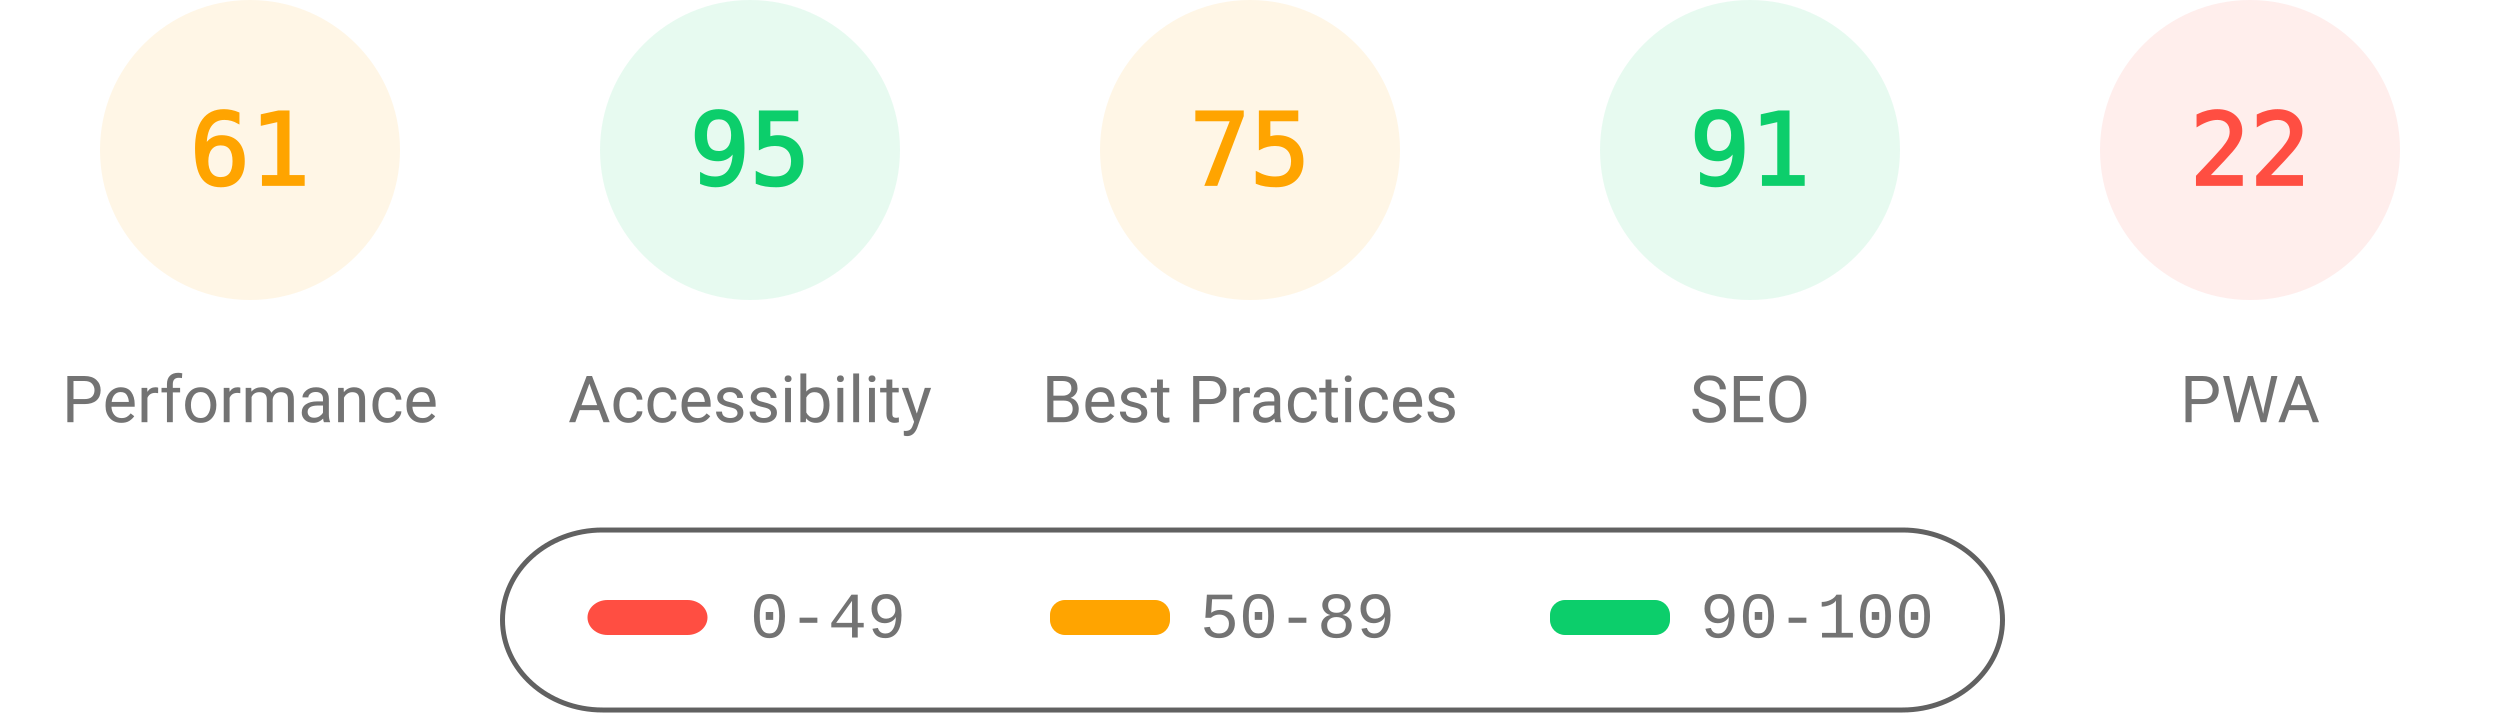
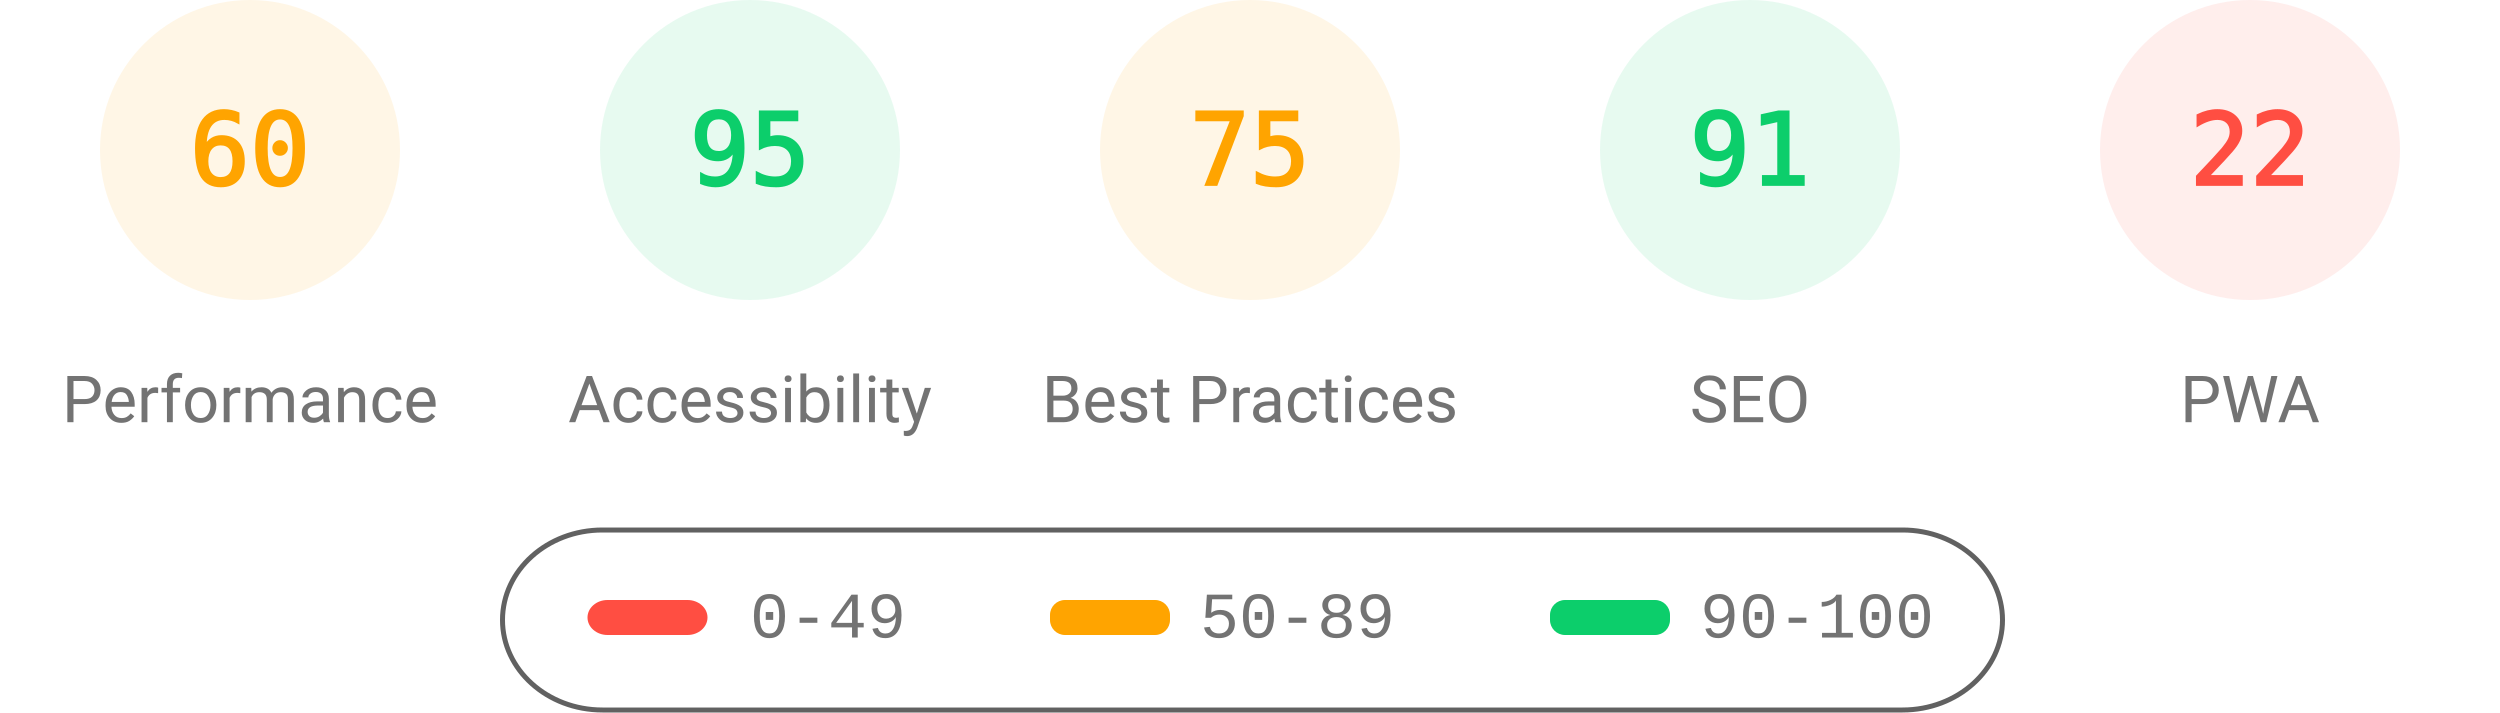
<svg xmlns="http://www.w3.org/2000/svg" fill="none" width="1000" height="285">
  <style>.gauge-base{opacity:.1}.gauge-arc{fill:none;animation-delay:250ms;stroke-linecap:round;transform:rotate(-90deg);transform-origin:100px 60px;animation:load-gauge 1s ease forwards}.guage-text{font-size:40px;font-family:monospace;text-align:center}.guage-red{color:#ff4e42;fill:#ff4e42;stroke:#ff4e42}.guage-orange{color:#ffa400;fill:#ffa400;stroke:#ffa400}.guage-green{color:#0cce6b;fill:#0cce6b;stroke:#0cce6b}.guage-undefined{color:#5c5c5c;fill:#5c5c5c;stroke:#5c5c5c}.guage-title{color:#737373;fill:#737373;stroke:none;font-size:26px;line-height:26px;font-family:Roboto,Halvetica,Arial,sans-serif}@keyframes load-gauge{from{stroke-dasharray:0 352.858}}</style>
  <svg class="guage-div guage-perf guage-orange" viewBox="0 0 200 200" width="200" height="200">
    <circle class="gauge-base" r="56" cx="100" cy="60" stroke-width="8" />
-     <circle class="gauge-arc guage-arc-1" r="56" cx="100" cy="60" stroke-width="8" style="stroke-dasharray:214.633,351.858" />
-     <text class="guage-text" x="100" y="60" alignment-baseline="central" dominant-baseline="central" text-anchor="middle">61</text>
+     <circle class="gauge-arc guage-arc-1" r="56" cx="100" cy="60" stroke-width="8" style="stroke-dasharray:211.115,351.858" />
+     <text class="guage-text" x="100" y="60" alignment-baseline="central" dominant-baseline="central" text-anchor="middle">60</text>
    <text class="guage-title" x="100" y="160" alignment-baseline="central" dominant-baseline="central" text-anchor="middle">Performance</text>
  </svg>
  <svg class="guage-div guage-acc guage-green" viewBox="0 0 200 200" width="200" height="200" x="200">
    <circle class="gauge-base" r="56" cx="100" cy="60" stroke-width="8" />
    <circle class="gauge-arc guage-arc-2" r="56" cx="100" cy="60" stroke-width="8" style="stroke-dasharray:334.265,351.858" />
    <text class="guage-text" x="100" y="60" alignment-baseline="central" dominant-baseline="central" text-anchor="middle">95</text>
    <text class="guage-title" x="100" y="160" alignment-baseline="central" dominant-baseline="central" text-anchor="middle">Accessibility</text>
  </svg>
  <svg class="guage-div guage-best guage-orange" viewBox="0 0 200 200" width="200" height="200" x="400">
    <circle class="gauge-base" r="56" cx="100" cy="60" stroke-width="8" />
    <circle class="gauge-arc guage-arc-3" r="56" cx="100" cy="60" stroke-width="8" style="stroke-dasharray:263.893,351.858" />
    <text class="guage-text" x="100" y="60" alignment-baseline="central" dominant-baseline="central" text-anchor="middle">75</text>
    <text class="guage-title" x="100" y="160" alignment-baseline="central" dominant-baseline="central" text-anchor="middle">Best Practices</text>
  </svg>
  <svg class="guage-div guage-seo guage-green" viewBox="0 0 200 200" width="200" height="200" x="600">
    <circle class="gauge-base" r="56" cx="100" cy="60" stroke-width="8" />
    <circle class="gauge-arc guage-arc-4" r="56" cx="100" cy="60" stroke-width="8" style="stroke-dasharray:320.191,351.858" />
    <text class="guage-text" x="100" y="60" alignment-baseline="central" dominant-baseline="central" text-anchor="middle">91</text>
    <text class="guage-title" x="100" y="160" alignment-baseline="central" dominant-baseline="central" text-anchor="middle">SEO</text>
  </svg>
  <svg class="guage-div guage-pwa guage-red" viewBox="0 0 200 200" width="200" height="200" x="800">
    <circle class="gauge-base" r="56" cx="100" cy="60" stroke-width="8" />
    <circle class="gauge-arc guage-arc-4" r="56" cx="100" cy="60" stroke-width="8" style="stroke-dasharray:77.409,351.858" />
    <text class="guage-text" x="100" y="60" alignment-baseline="central" dominant-baseline="central" text-anchor="middle">22</text>
    <text class="guage-title" x="100" y="160" alignment-baseline="central" dominant-baseline="central" text-anchor="middle">PWA</text>
  </svg>
  <svg width="604" height="76" x="200" y="210">
    <path fill="none" id="canvas_background" d="M-1-1h604v80H-1z" />
    <rect fill-opacity="0" stroke="#616161" stroke-width="2" rx="40" id="svg_2" height="72" width="600" y="2" x="1" fill="#000" />
    <rect stroke="#000" rx="8" id="svg_3" height="14" width="48" y="30" x="35" stroke-opacity="null" stroke-width="0" fill="#ff4e42" />
    <rect stroke="#000" rx="6" id="svg_4" height="14" width="48" y="30" x="220" stroke-opacity="null" stroke-width="0" fill="#ffa400" />
    <rect stroke="#000" rx="6" id="svg_5" height="14" width="48" y="30" x="420" stroke-opacity="null" stroke-width="0" fill="#0cce6b" />
    <text xml:space="preserve" text-anchor="start" font-family="'Courier New', Courier, monospace" font-size="26" id="svg_6" y="45" x="100" stroke-opacity="null" stroke-width="0" stroke="#000" fill="#737373">0-49</text>
    <text xml:space="preserve" text-anchor="start" font-family="'Courier New', Courier, monospace" font-size="26" id="svg_7" y="45" x="280" stroke-opacity="null" stroke-width="0" stroke="#000" fill="#737373">50-89</text>
    <text xml:space="preserve" text-anchor="start" font-family="'Courier New', Courier, monospace" font-size="26" id="svg_8" y="45" x="480" stroke-opacity="null" stroke-width="0" stroke="#000" fill="#737373">90-100</text>
  </svg>
</svg>
